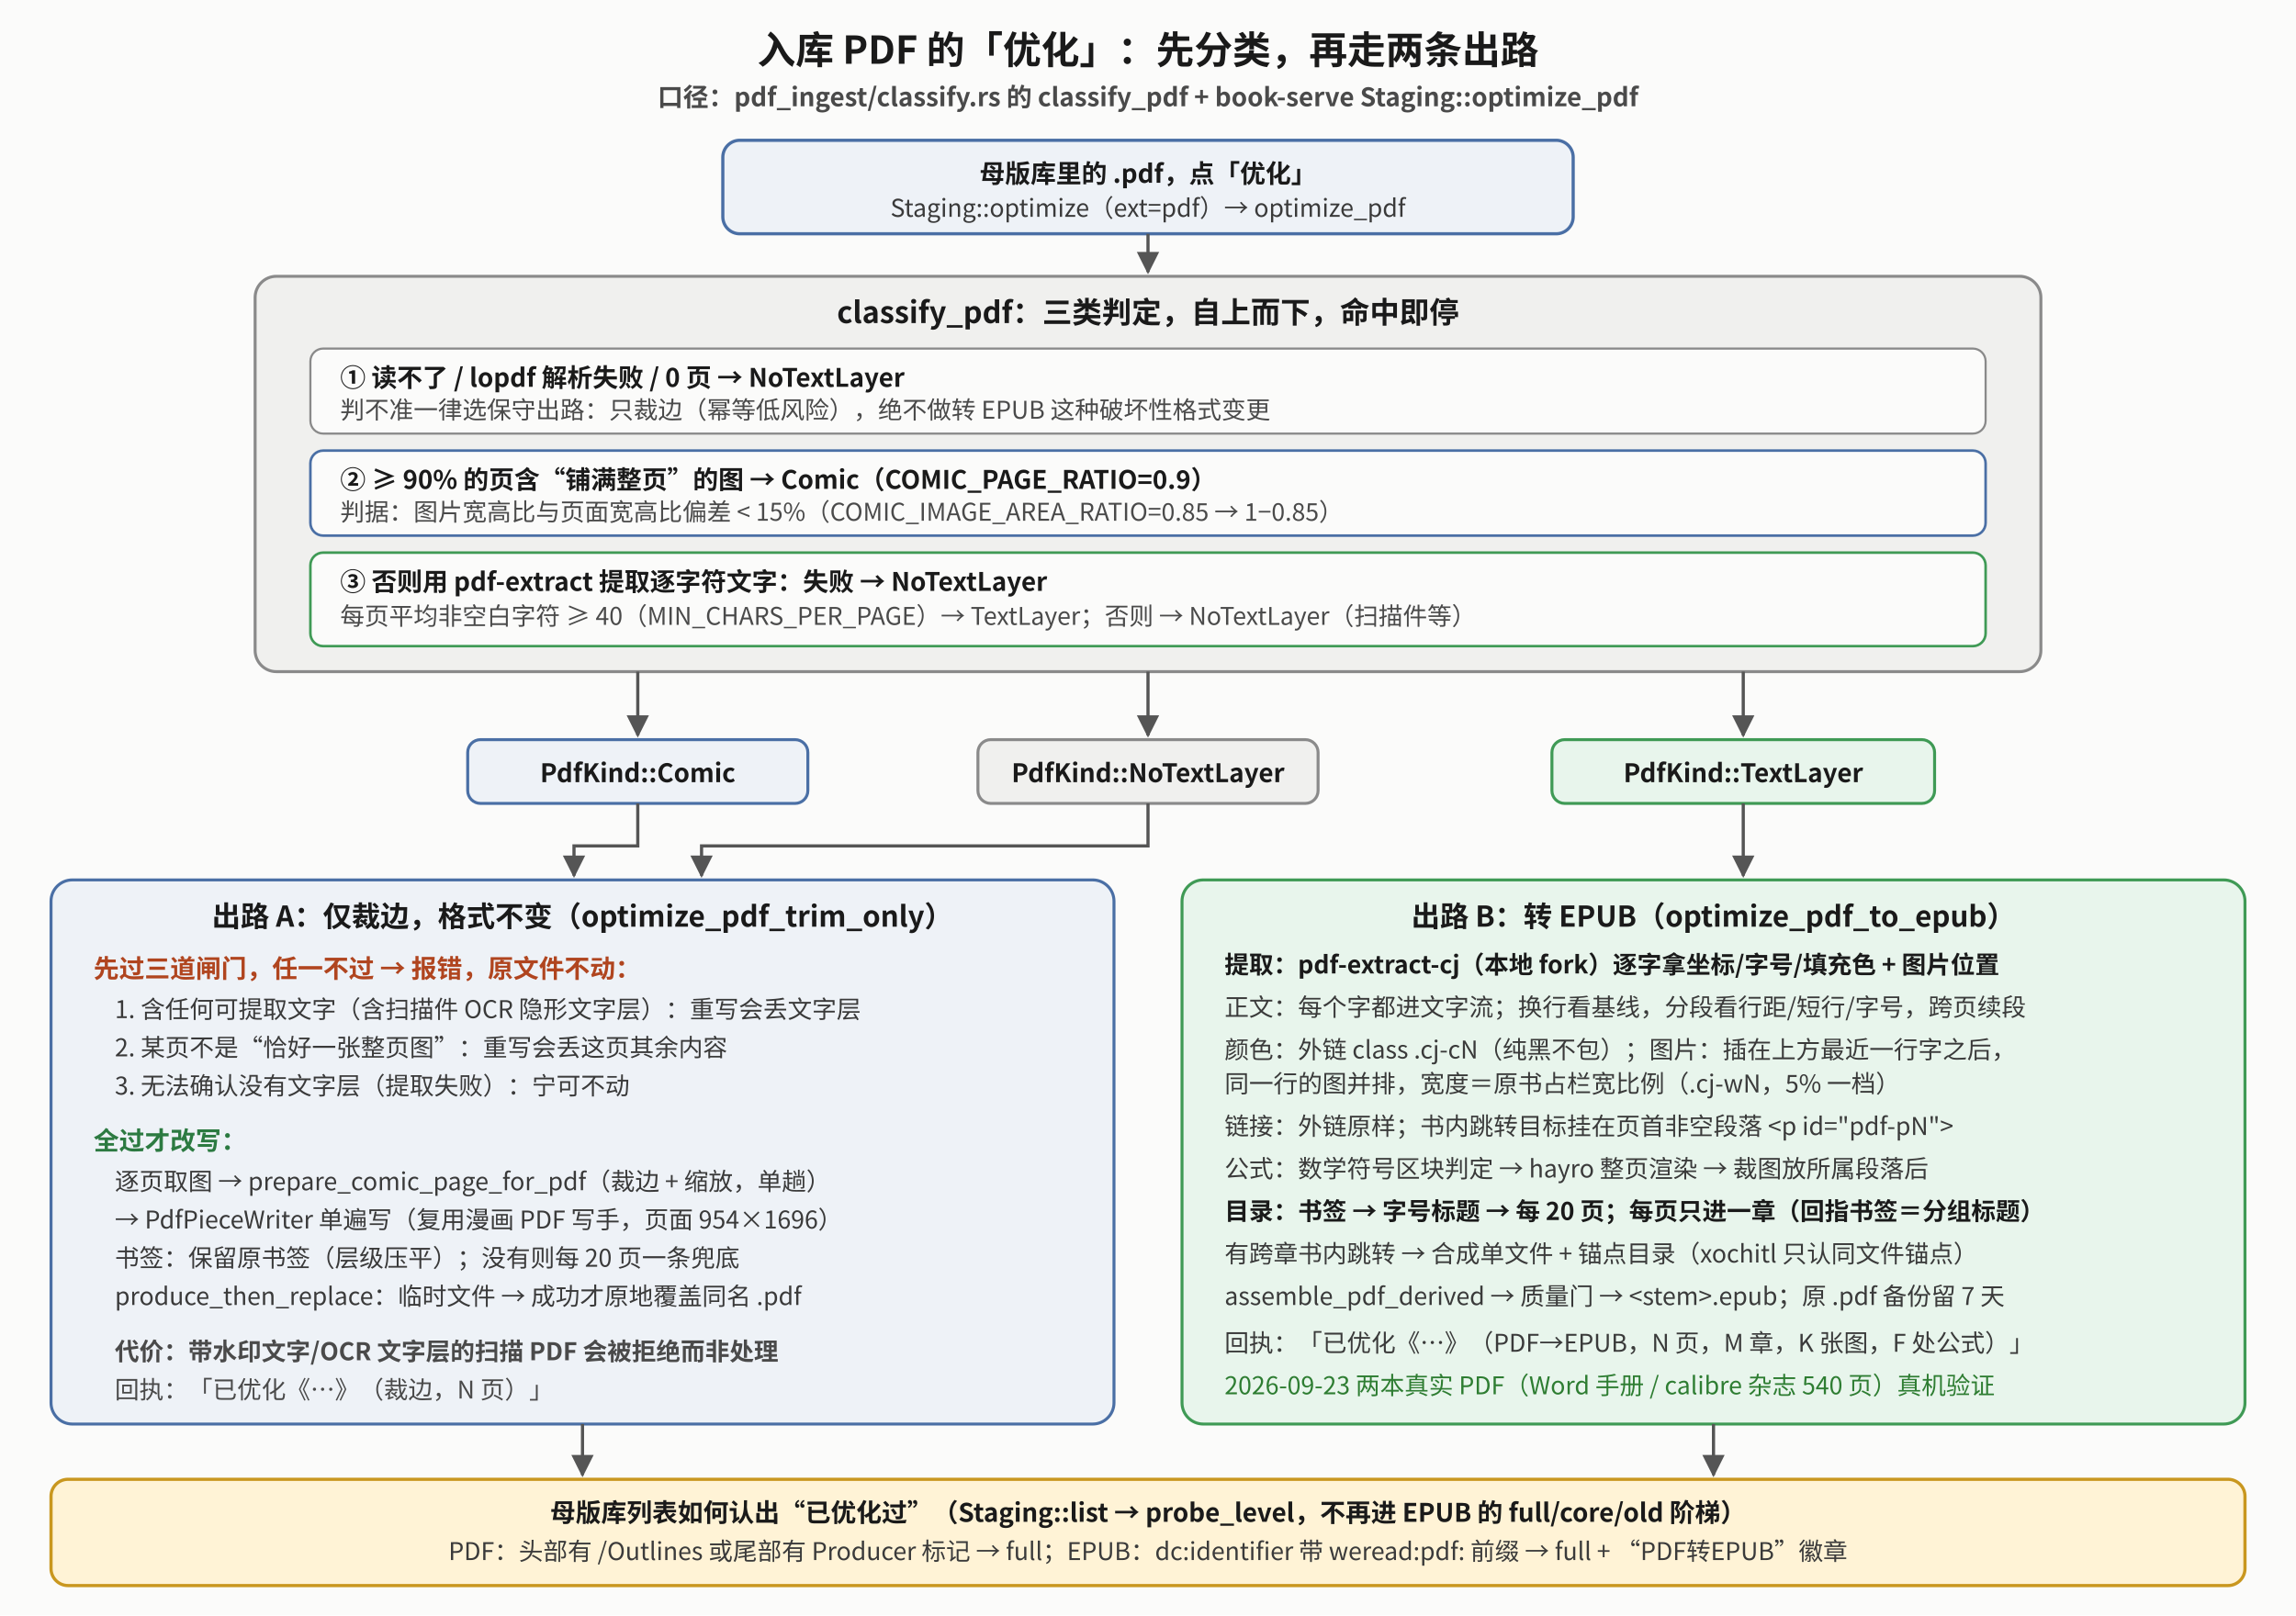
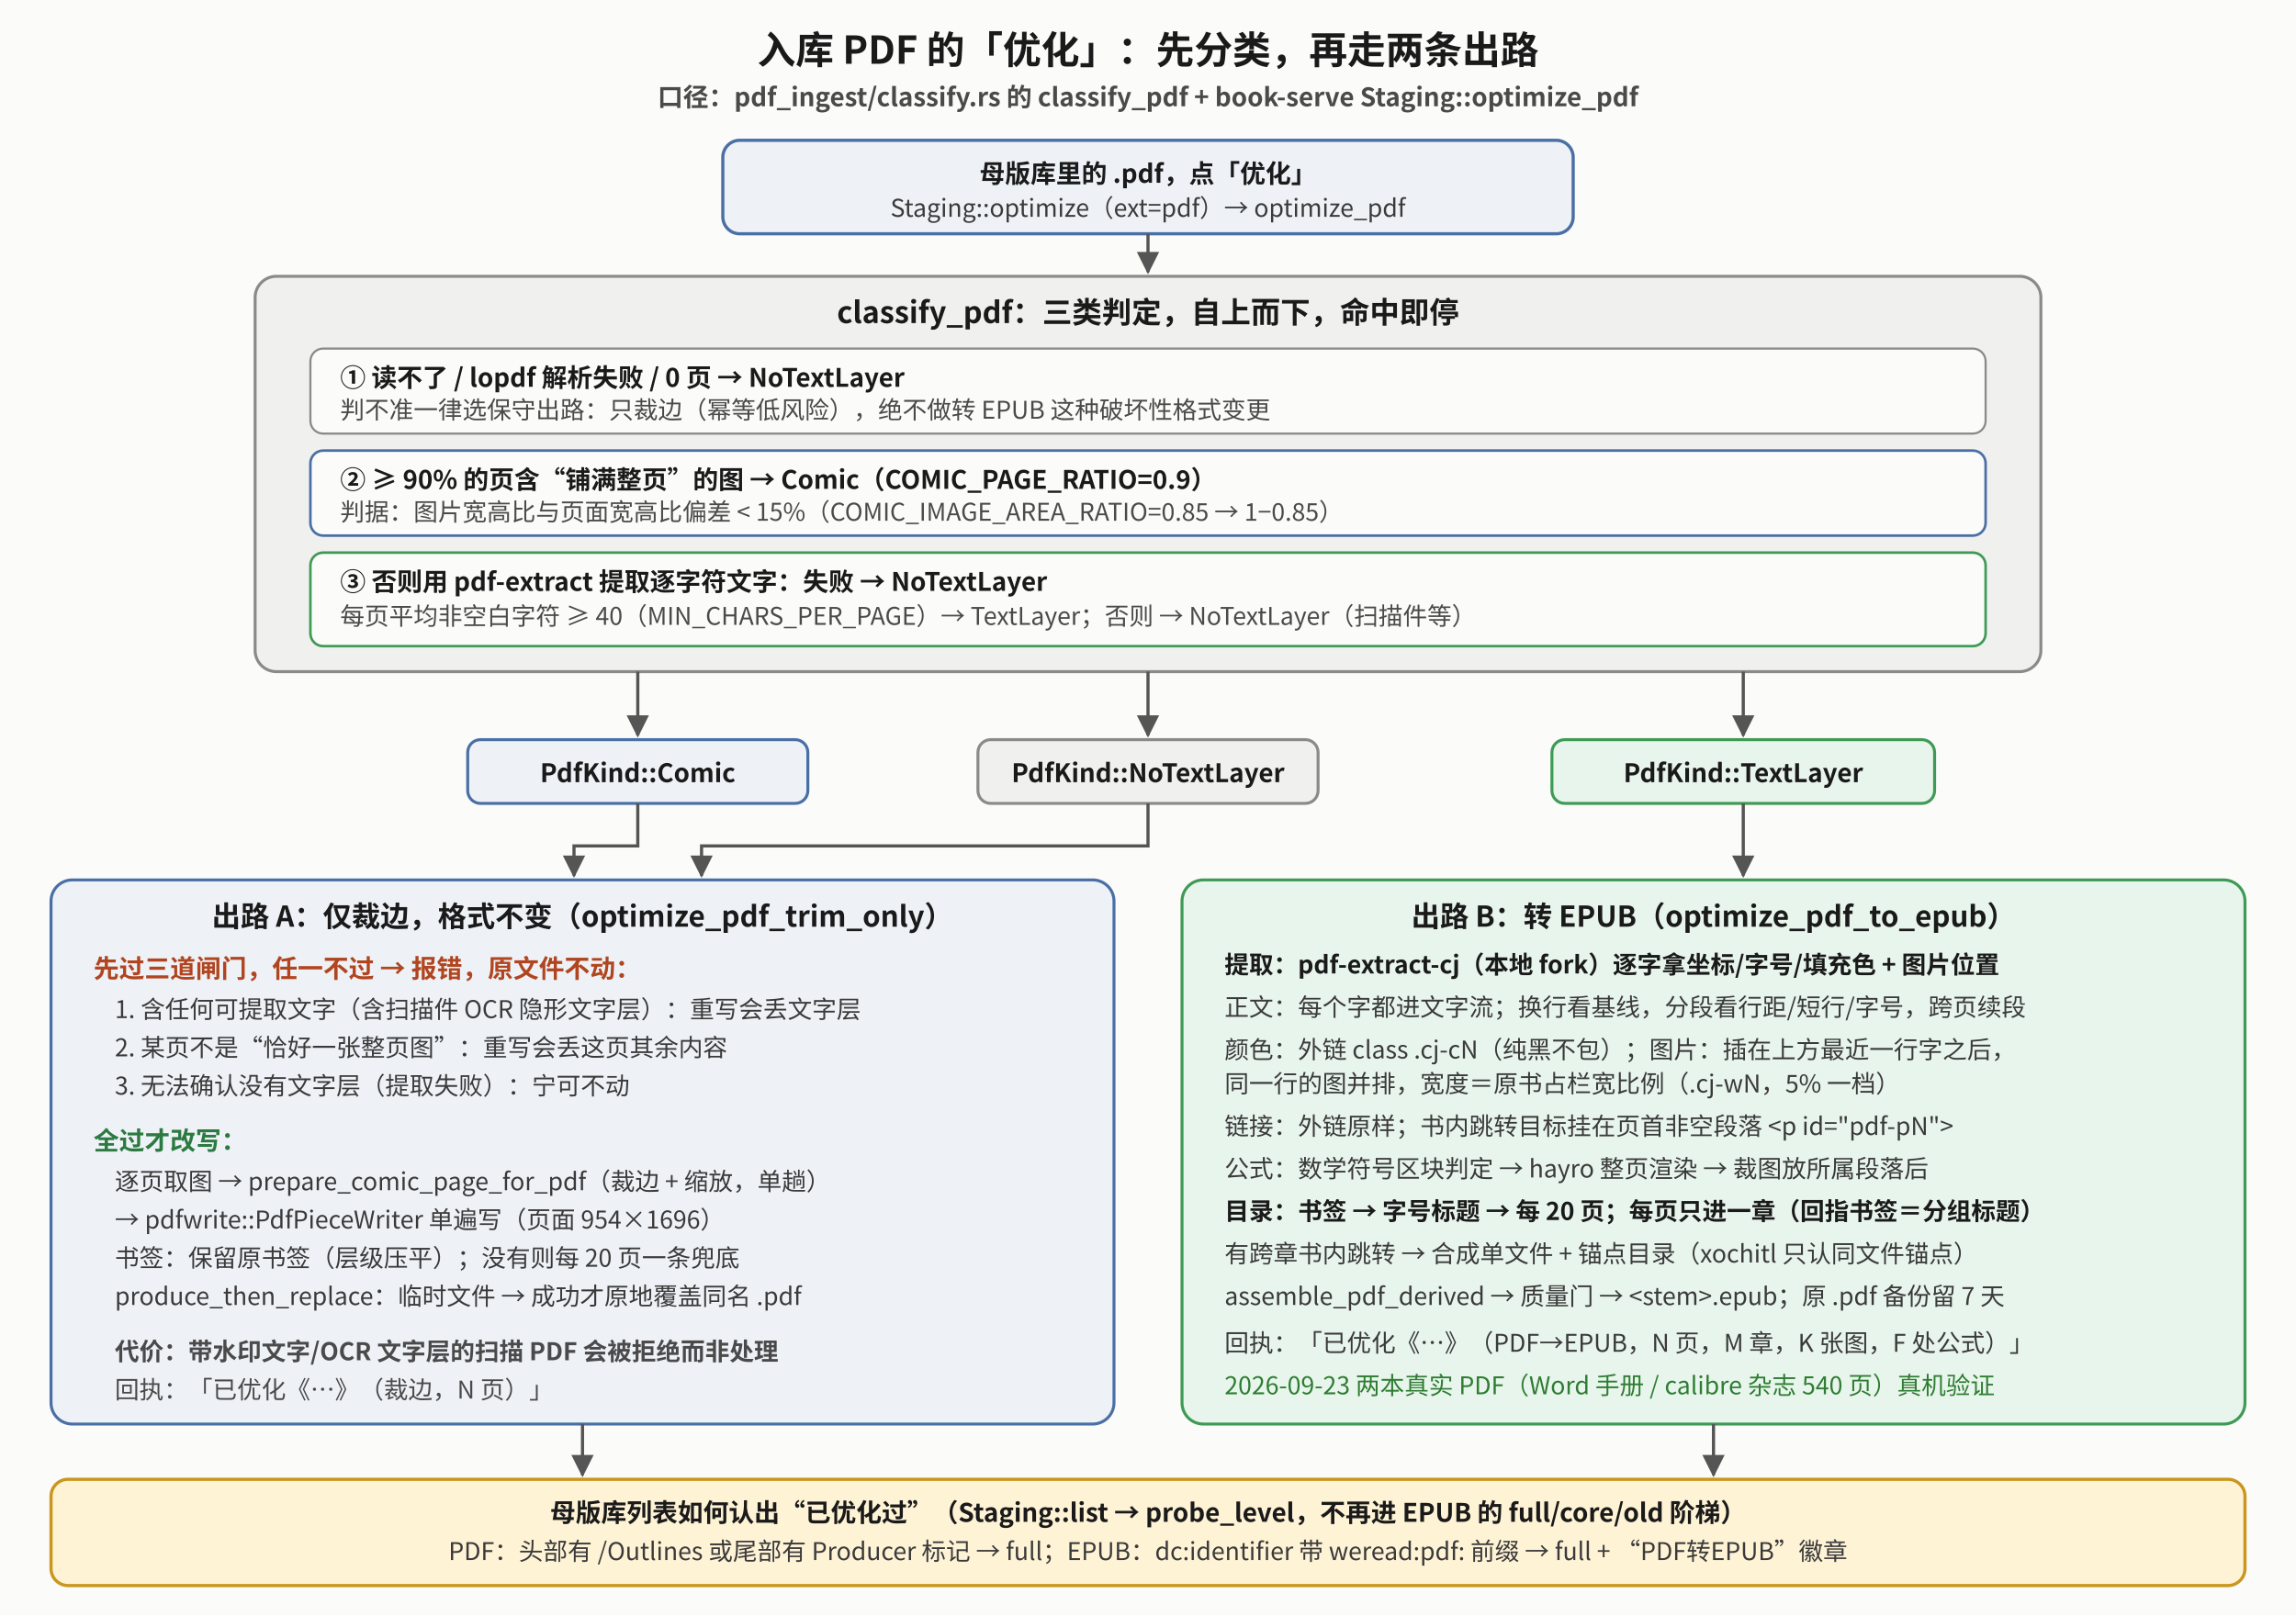
<svg xmlns="http://www.w3.org/2000/svg" viewBox="0 0 1080 760" font-family="Noto Sans CJK SC, sans-serif">
  <defs>
    <marker id="pif-arrow" viewBox="0 0 10 10" refX="9" refY="5" markerWidth="7" markerHeight="7" orient="auto-start-reverse">
      <path d="M0,0 L10,5 L0,10 z" fill="#555" />
    </marker>
  </defs>
  <rect x="0" y="0" width="1080" height="760" fill="#fbfbfa" />
  <text x="540" y="30" text-anchor="middle" font-size="18" font-weight="bold" fill="#1a1a1a">入库 PDF 的「优化」：先分类，再走两条出路</text>
  <text x="540" y="50" text-anchor="middle" font-size="12" font-weight="bold" fill="#4a4a4a">口径：pdf_ingest/classify.rs 的 classify_pdf + book-serve Staging::optimize_pdf</text>
  <rect x="340" y="66" width="400" height="44" rx="8" fill="#eef2f7" stroke="#4a6fa5" stroke-width="1.5" />
  <text x="540" y="86" text-anchor="middle" font-size="12" font-weight="bold" fill="#1a1a1a">母版库里的 .pdf，点「优化」</text>
  <text x="540" y="102" text-anchor="middle" font-size="11.5" fill="#3a3a3a">Staging::optimize（ext=pdf）→ optimize_pdf</text>
  <line x1="540" y1="110" x2="540" y2="128" stroke="#555" stroke-width="1.5" marker-end="url(#pif-arrow)" />
  <rect x="120" y="130" width="840" height="186" rx="10" fill="#f0f0ee" stroke="#8a8a8a" stroke-width="1.4" />
  <text x="540" y="152" text-anchor="middle" font-size="14" font-weight="bold" fill="#1a1a1a">classify_pdf：三类判定，自上而下，命中即停</text>
  <rect x="146" y="164" width="788" height="40" rx="6" fill="#fbfbfa" stroke="#8a8a8a" stroke-width="1" />
  <text x="160" y="182" font-size="12" font-weight="bold" fill="#1a1a1a">① 读不了 / lopdf 解析失败 / 0 页 → NoTextLayer</text>
  <text x="160" y="197" font-size="11.5" fill="#4a4a4a">判不准一律选保守出路：只裁边（幂等低风险），绝不做转 EPUB 这种破坏性格式变更</text>
  <rect x="146" y="212" width="788" height="40" rx="6" fill="#fbfbfa" stroke="#4a6fa5" stroke-width="1.2" />
  <text x="160" y="230" font-size="12" font-weight="bold" fill="#1a1a1a">② ≥ 90% 的页含“铺满整页”的图 → Comic（COMIC_PAGE_RATIO=0.9）</text>
  <text x="160" y="245" font-size="11.5" fill="#4a4a4a">判据：图片宽高比与页面宽高比偏差 &lt; 15%（COMIC_IMAGE_AREA_RATIO=0.85 → 1−0.85）</text>
  <rect x="146" y="260" width="788" height="44" rx="6" fill="#fbfbfa" stroke="#3f9a55" stroke-width="1.2" />
  <text x="160" y="278" font-size="12" font-weight="bold" fill="#1a1a1a">③ 否则用 pdf-extract 提取逐字符文字：失败 → NoTextLayer</text>
  <text x="160" y="294" font-size="11.5" fill="#4a4a4a">每页平均非空白字符 ≥ 40（MIN_CHARS_PER_PAGE）→ TextLayer；否则 → NoTextLayer（扫描件等）</text>
  <line x1="300" y1="316" x2="300" y2="346" stroke="#555" stroke-width="1.5" marker-end="url(#pif-arrow)" />
  <line x1="540" y1="316" x2="540" y2="346" stroke="#555" stroke-width="1.5" marker-end="url(#pif-arrow)" />
  <line x1="820" y1="316" x2="820" y2="346" stroke="#555" stroke-width="1.5" marker-end="url(#pif-arrow)" />
  <rect x="220" y="348" width="160" height="30" rx="6" fill="#eef2f7" stroke="#4a6fa5" stroke-width="1.4" />
  <text x="300" y="368" text-anchor="middle" font-size="12" font-weight="bold" fill="#1a1a1a">PdfKind::Comic</text>
  <rect x="460" y="348" width="160" height="30" rx="6" fill="#f0f0ee" stroke="#8a8a8a" stroke-width="1.4" />
  <text x="540" y="368" text-anchor="middle" font-size="12" font-weight="bold" fill="#1a1a1a">PdfKind::NoTextLayer</text>
  <rect x="730" y="348" width="180" height="30" rx="6" fill="#e8f5ec" stroke="#3f9a55" stroke-width="1.4" />
  <text x="820" y="368" text-anchor="middle" font-size="12" font-weight="bold" fill="#1a1a1a">PdfKind::TextLayer</text>
  <path d="M300,378 L300,398 L270,398 L270,412" fill="none" stroke="#555" stroke-width="1.5" marker-end="url(#pif-arrow)" />
  <path d="M540,378 L540,398 L330,398 L330,412" fill="none" stroke="#555" stroke-width="1.5" marker-end="url(#pif-arrow)" />
  <line x1="820" y1="378" x2="820" y2="412" stroke="#555" stroke-width="1.5" marker-end="url(#pif-arrow)" />
  <rect x="24" y="414" width="500" height="256" rx="10" fill="#eef2f7" stroke="#4a6fa5" stroke-width="1.4" />
  <text x="274" y="436" text-anchor="middle" font-size="13.5" font-weight="bold" fill="#1a1a1a">出路 A：仅裁边，格式不变（optimize_pdf_trim_only）</text>
  <text x="44" y="460" font-size="12" font-weight="bold" fill="#b0451f">先过三道闸门，任一不过 → 报错，原文件不动：</text>
  <text x="54" y="479" font-size="11.5" fill="#3a3a3a">1. 含任何可提取文字（含扫描件 OCR 隐形文字层）：重写会丢文字层</text>
  <text x="54" y="497" font-size="11.5" fill="#3a3a3a">2. 某页不是“恰好一张整页图”：重写会丢这页其余内容</text>
  <text x="54" y="515" font-size="11.5" fill="#3a3a3a">3. 无法确认没有文字层（提取失败）：宁可不动</text>
  <text x="44" y="541" font-size="12" font-weight="bold" fill="#2c7a41">全过才改写：</text>
  <text x="54" y="560" font-size="11.5" fill="#3a3a3a">逐页取图 → prepare_comic_page_for_pdf（裁边 + 缩放，单趟）</text>
-   <text x="54" y="578" font-size="11.5" fill="#3a3a3a">→ PdfPieceWriter 单遍写（复用漫画 PDF 写手，页面 954×1696）</text>
+   <text x="54" y="578" font-size="11.5" fill="#3a3a3a">→ pdfwrite::PdfPieceWriter 单遍写（页面 954×1696）</text>
  <text x="54" y="596" font-size="11.5" fill="#3a3a3a">书签：保留原书签（层级压平）；没有则每 20 页一条兜底</text>
  <text x="54" y="614" font-size="11.5" fill="#3a3a3a">produce_then_replace：临时文件 → 成功才原地覆盖同名 .pdf</text>
  <text x="54" y="640" font-size="11.5" font-weight="bold" fill="#4a4a4a">代价：带水印文字/OCR 文字层的扫描 PDF 会被拒绝而非处理</text>
  <text x="54" y="658" font-size="11.5" fill="#4a4a4a">回执：「已优化《…》（裁边，N 页）」</text>
  <rect x="556" y="414" width="500" height="256" rx="10" fill="#e8f5ec" stroke="#3f9a55" stroke-width="1.4" />
  <text x="806" y="436" text-anchor="middle" font-size="13.5" font-weight="bold" fill="#1a1a1a">出路 B：转 EPUB（optimize_pdf_to_epub）</text>
  <text x="576" y="458" font-size="11.5" font-weight="bold" fill="#1a1a1a">提取：pdf-extract-cj（本地 fork）逐字拿坐标/字号/填充色 + 图片位置</text>
  <text x="576" y="478" font-size="11.5" fill="#3a3a3a">正文：每个字都进文字流；换行看基线，分段看行距/短行/字号，跨页续段</text>
  <text x="576" y="498" font-size="11.5" fill="#3a3a3a">颜色：外链 class .cj-cN（纯黑不包）；图片：插在上方最近一行字之后，</text>
  <text x="576" y="514" font-size="11.5" fill="#3a3a3a">同一行的图并排，宽度＝原书占栏宽比例（.cj-wN，5% 一档）</text>
  <text x="576" y="534" font-size="11.5" fill="#3a3a3a">链接：外链原样；书内跳转目标挂在页首非空段落 &lt;p id="pdf-pN"&gt;</text>
  <text x="576" y="554" font-size="11.5" fill="#3a3a3a">公式：数学符号区块判定 → hayro 整页渲染 → 裁图放所属段落后</text>
  <text x="576" y="574" font-size="11.5" font-weight="bold" fill="#1a1a1a">目录：书签 → 字号标题 → 每 20 页；每页只进一章（回指书签＝分组标题）</text>
  <text x="576" y="594" font-size="11.5" fill="#3a3a3a">有跨章书内跳转 → 合成单文件 + 锚点目录（xochitl 只认同文件锚点）</text>
  <text x="576" y="614" font-size="11.5" fill="#3a3a3a">assemble_pdf_derived → 质量门 → &lt;stem&gt;.epub；原 .pdf 备份留 7 天</text>
  <text x="576" y="636" font-size="11.5" fill="#3a3a3a">回执：「已优化《…》（PDF→EPUB，N 页，M 章，K 张图，F 处公式）」</text>
  <text x="576" y="656" font-size="11.5" fill="#2e7d32">2026-09-23 两本真实 PDF（Word 手册 / calibre 杂志 540 页）真机验证</text>
  <line x1="274" y1="670" x2="274" y2="694" stroke="#555" stroke-width="1.5" marker-end="url(#pif-arrow)" />
  <line x1="806" y1="670" x2="806" y2="694" stroke="#555" stroke-width="1.5" marker-end="url(#pif-arrow)" />
  <rect x="24" y="696" width="1032" height="50" rx="8" fill="#fff3d6" stroke="#c9971f" stroke-width="1.5" />
  <text x="540" y="716" text-anchor="middle" font-size="12" font-weight="bold" fill="#1a1a1a">母版库列表如何认出“已优化过”（Staging::list → probe_level，不再进 EPUB 的 full/core/old 阶梯）</text>
  <text x="540" y="734" text-anchor="middle" font-size="11.5" fill="#3a3a3a">PDF：头部有 /Outlines 或尾部有 Producer 标记 → full；EPUB：dc:identifier 带 weread:pdf: 前缀 → full + “PDF转EPUB”徽章</text>
</svg>
